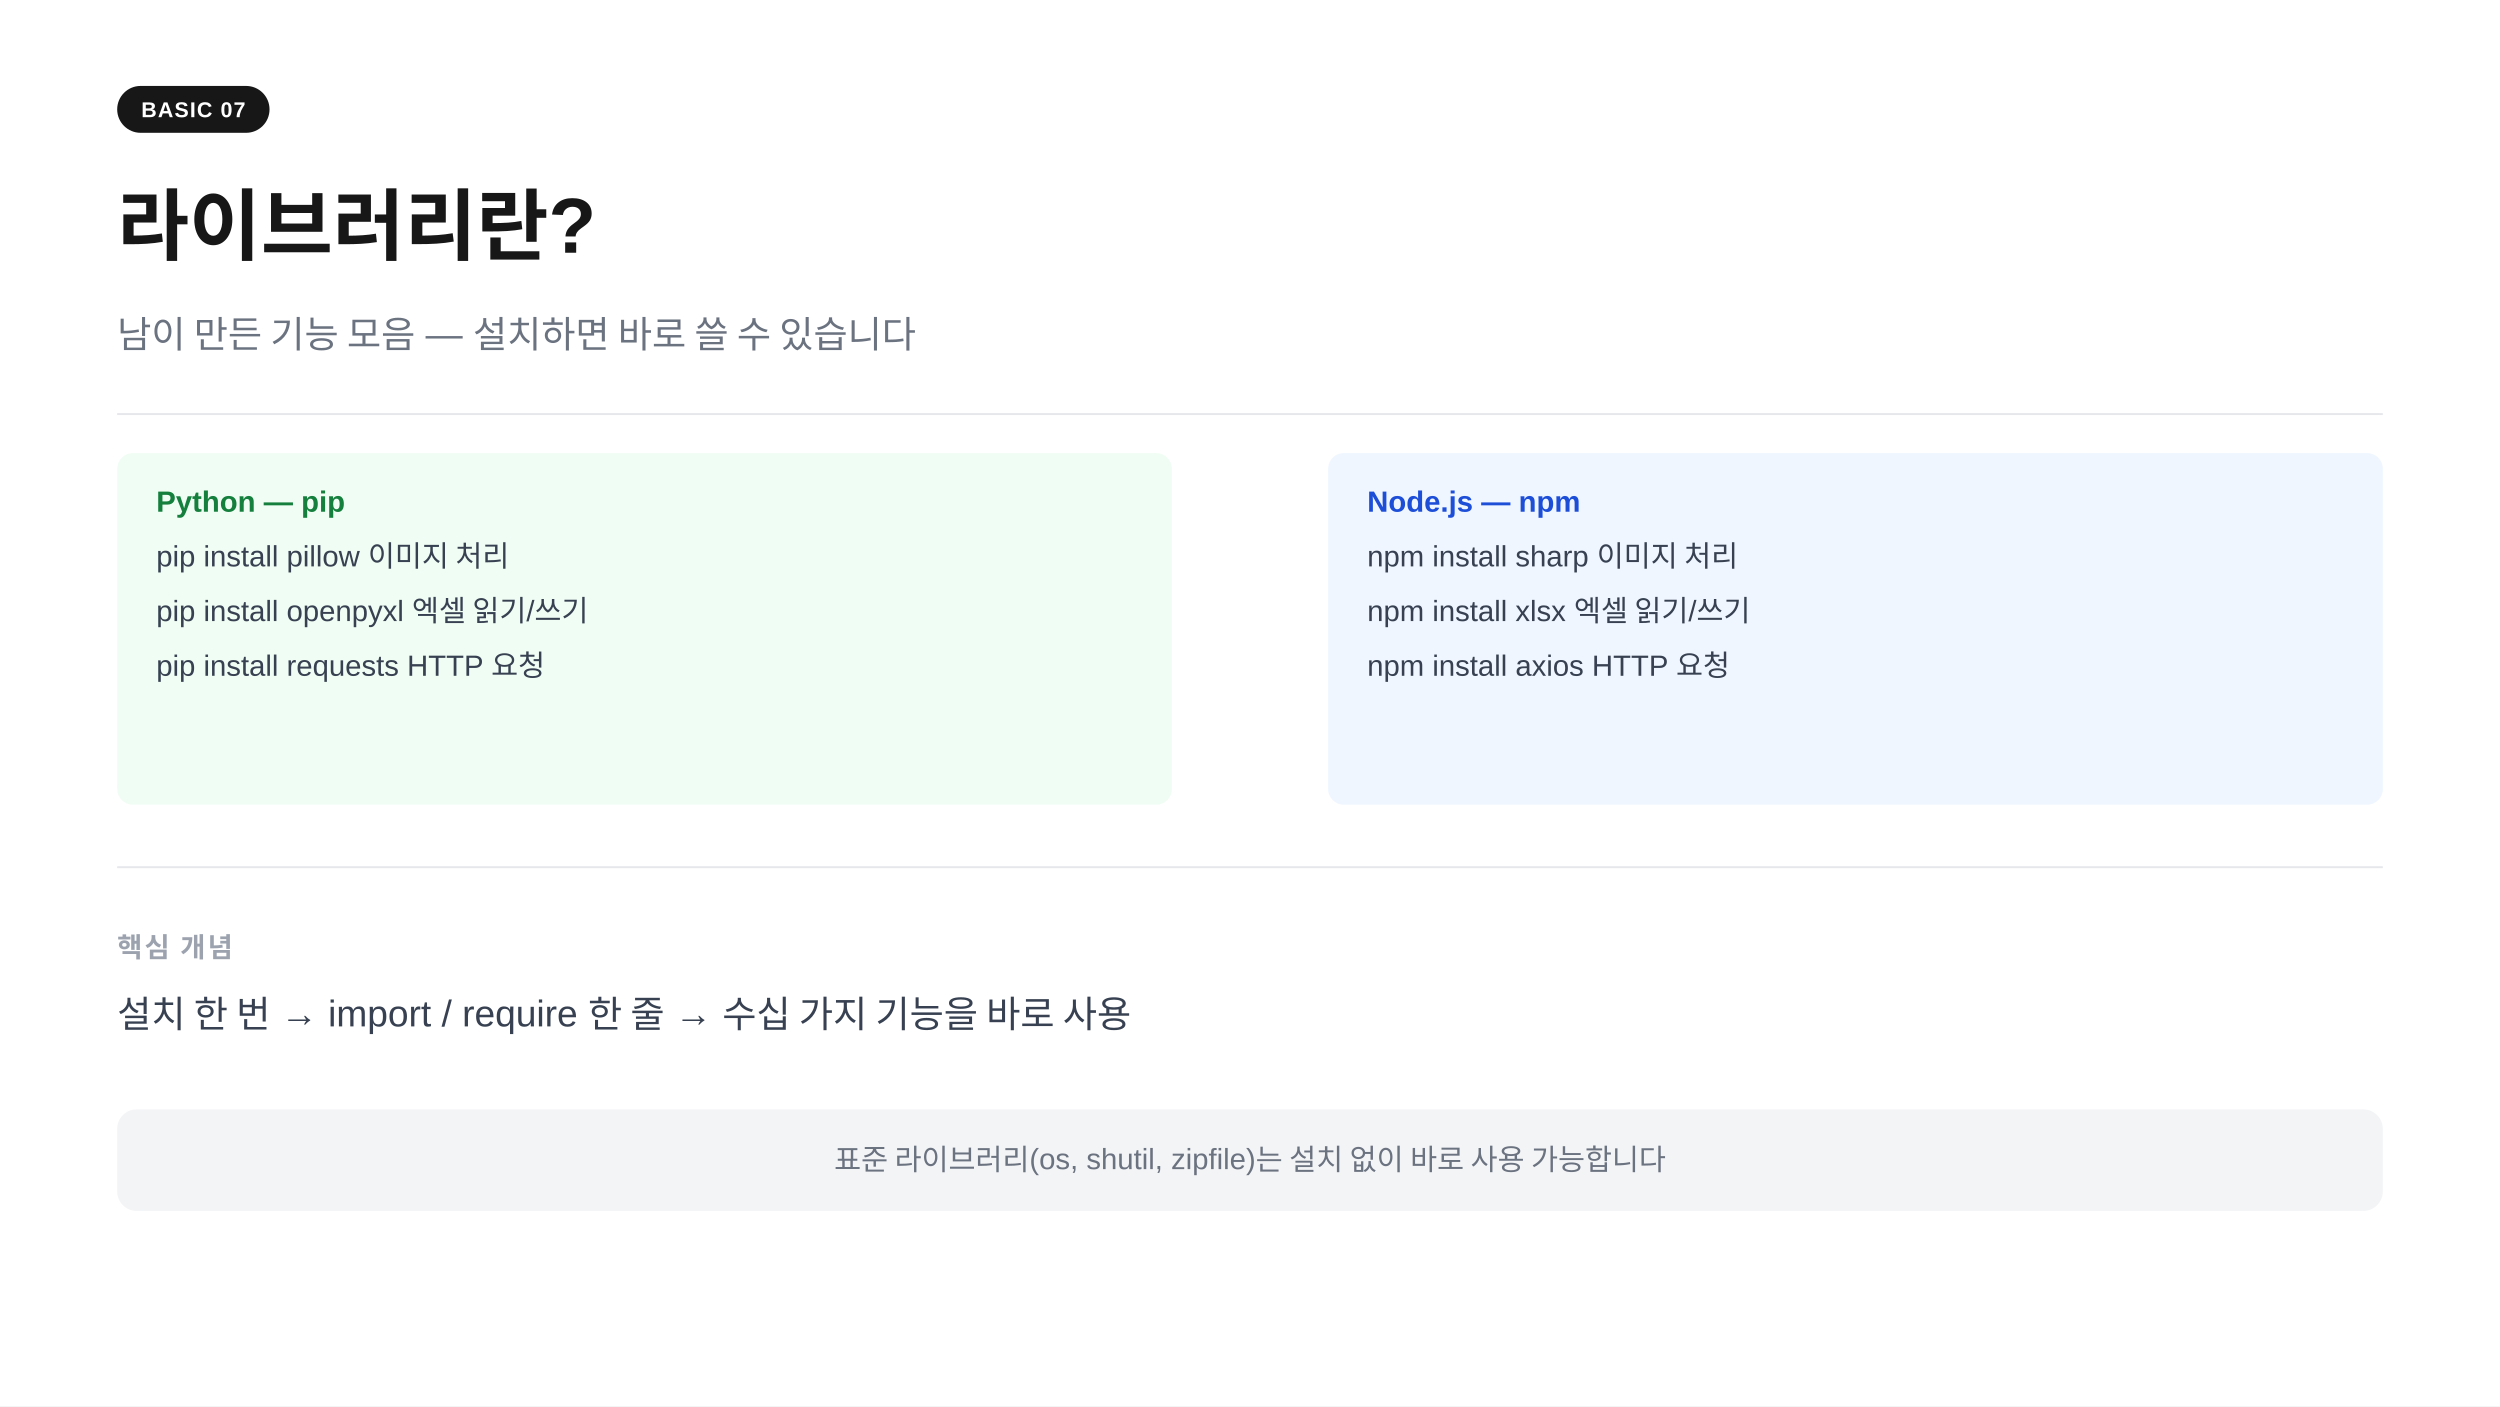
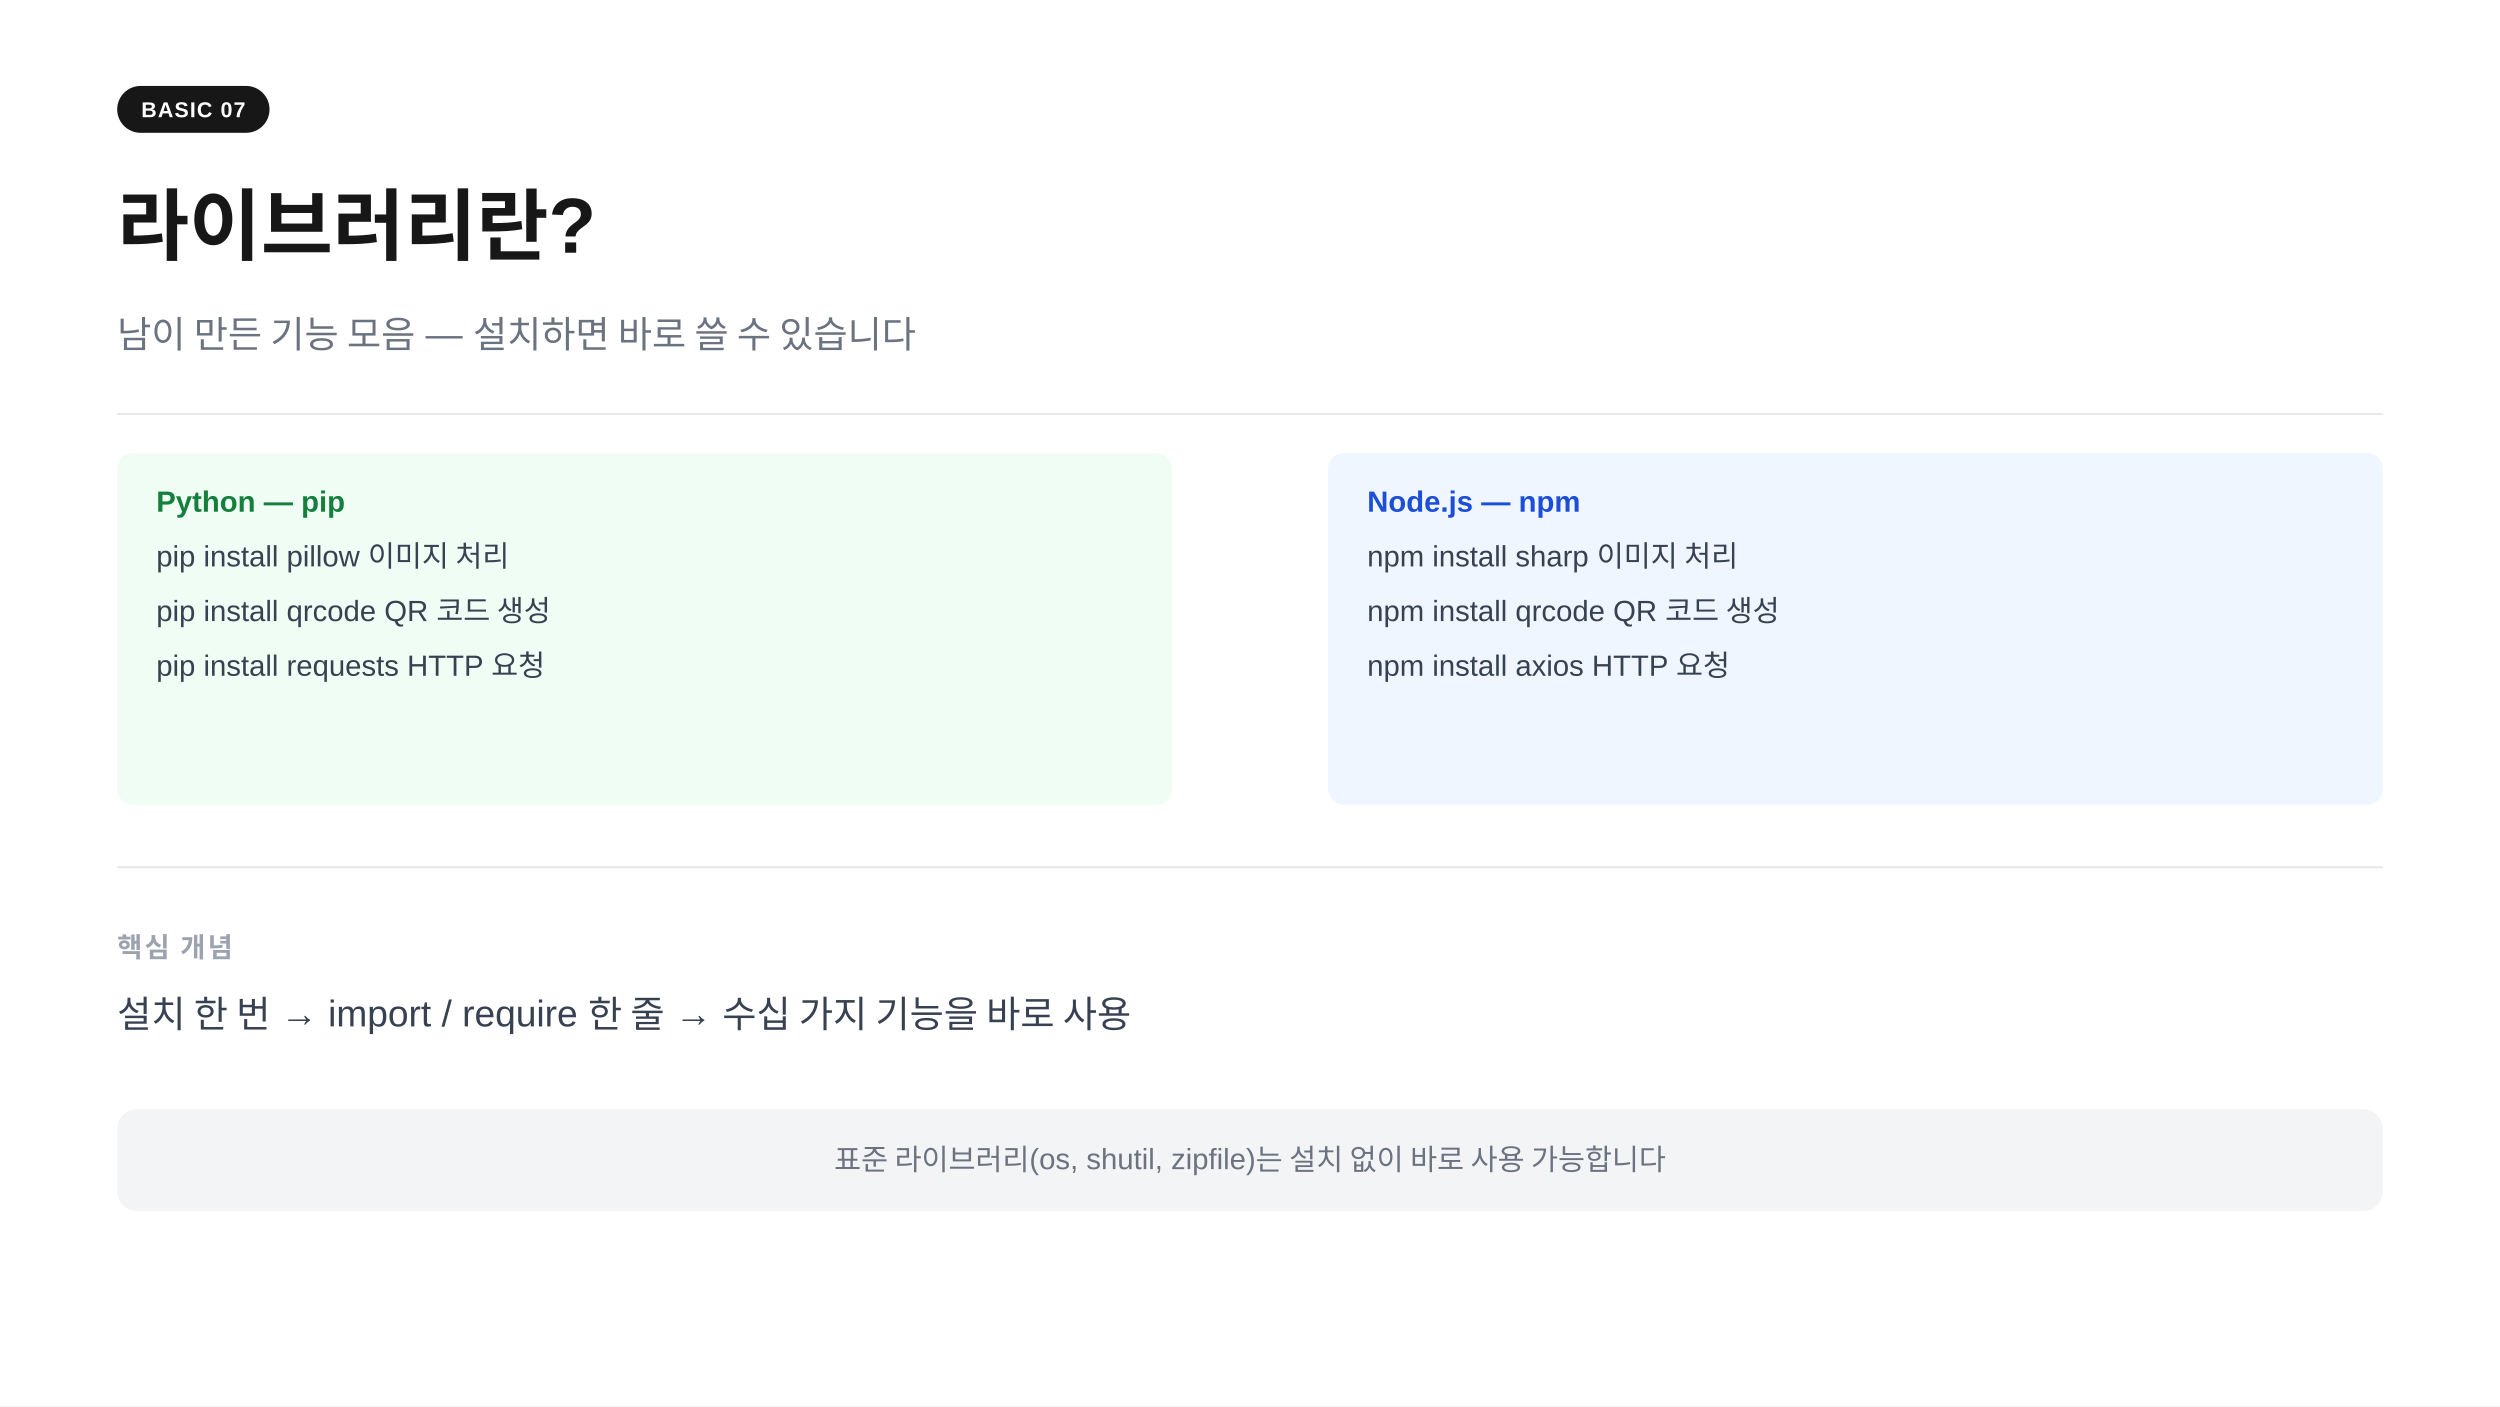
<svg xmlns="http://www.w3.org/2000/svg" width="1280" height="720" viewBox="0 0 1280 720">
  <rect width="1280" height="720" fill="#ffffff" />
  <rect x="60" y="44" width="78" height="24" rx="12" fill="#171717" />
  <text x="99" y="60" text-anchor="middle" font-family="-apple-system,BlinkMacSystemFont,'Segoe UI',Arial,sans-serif" font-size="11" font-weight="700" fill="#ffffff" letter-spacing="0.05em">BASIC 07</text>
  <text x="60" y="130" font-family="-apple-system,BlinkMacSystemFont,'Segoe UI',Arial,sans-serif" font-size="40" font-weight="700" fill="#171717">라이브러리란?</text>
  <text x="60" y="178" font-family="-apple-system,BlinkMacSystemFont,'Segoe UI',Arial,sans-serif" font-size="19" fill="#6b7280">남이 만든 기능 모음 — 설치하면 바로 쓸 수 있습니다</text>
  <line x1="60" y1="212" x2="1220" y2="212" stroke="#e5e7eb" stroke-width="1" />
  <rect x="60" y="232" width="540" height="180" rx="8" fill="#f0fdf4" />
  <text x="80" y="262" font-family="-apple-system,BlinkMacSystemFont,'Segoe UI',Arial,sans-serif" font-size="15" font-weight="700" fill="#15803d">Python — pip</text>
  <text x="80" y="290" font-family="-apple-system,BlinkMacSystemFont,'Segoe UI',Arial,sans-serif" font-size="15" fill="#374151">pip install pillow       이미지 처리</text>
-   <text x="80" y="318" font-family="-apple-system,BlinkMacSystemFont,'Segoe UI',Arial,sans-serif" font-size="15" fill="#374151">pip install openpyxl     엑셀 읽기/쓰기</text>
+   <text x="80" y="318" font-family="-apple-system,BlinkMacSystemFont,'Segoe UI',Arial,sans-serif" font-size="15" fill="#374151">pip install qrcode       QR 코드 생성</text>
  <text x="80" y="346" font-family="-apple-system,BlinkMacSystemFont,'Segoe UI',Arial,sans-serif" font-size="15" fill="#374151">pip install requests     HTTP 요청</text>
  <rect x="680" y="232" width="540" height="180" rx="8" fill="#eff6ff" />
  <text x="700" y="262" font-family="-apple-system,BlinkMacSystemFont,'Segoe UI',Arial,sans-serif" font-size="15" font-weight="700" fill="#1d4ed8">Node.js — npm</text>
  <text x="700" y="290" font-family="-apple-system,BlinkMacSystemFont,'Segoe UI',Arial,sans-serif" font-size="15" fill="#374151">npm install sharp        이미지 처리</text>
-   <text x="700" y="318" font-family="-apple-system,BlinkMacSystemFont,'Segoe UI',Arial,sans-serif" font-size="15" fill="#374151">npm install xlsx         엑셀 읽기/쓰기</text>
+   <text x="700" y="318" font-family="-apple-system,BlinkMacSystemFont,'Segoe UI',Arial,sans-serif" font-size="15" fill="#374151">npm install qrcode       QR 코드 생성</text>
  <text x="700" y="346" font-family="-apple-system,BlinkMacSystemFont,'Segoe UI',Arial,sans-serif" font-size="15" fill="#374151">npm install axios        HTTP 요청</text>
  <line x1="60" y1="444" x2="1220" y2="444" stroke="#e5e7eb" stroke-width="1" />
  <text x="60" y="490" font-family="-apple-system,BlinkMacSystemFont,'Segoe UI',Arial,sans-serif" font-size="14" font-weight="600" fill="#9ca3af" letter-spacing="0.08em">핵심 개념</text>
  <text x="60" y="526" font-family="-apple-system,BlinkMacSystemFont,'Segoe UI',Arial,sans-serif" font-size="19" fill="#374151">설치 한 번  →  import / require 한 줄  →  수십 가지 기능을 바로 사용</text>
  <rect x="60" y="568" width="1160" height="52" rx="10" fill="#f3f4f6" />
  <text x="640" y="599" text-anchor="middle" font-family="-apple-system,BlinkMacSystemFont,'Segoe UI',Arial,sans-serif" font-size="15" fill="#6b7280">표준 라이브러리(os, shutil, zipfile)는 설치 없이 바로 사용 가능합니다</text>
</svg>
